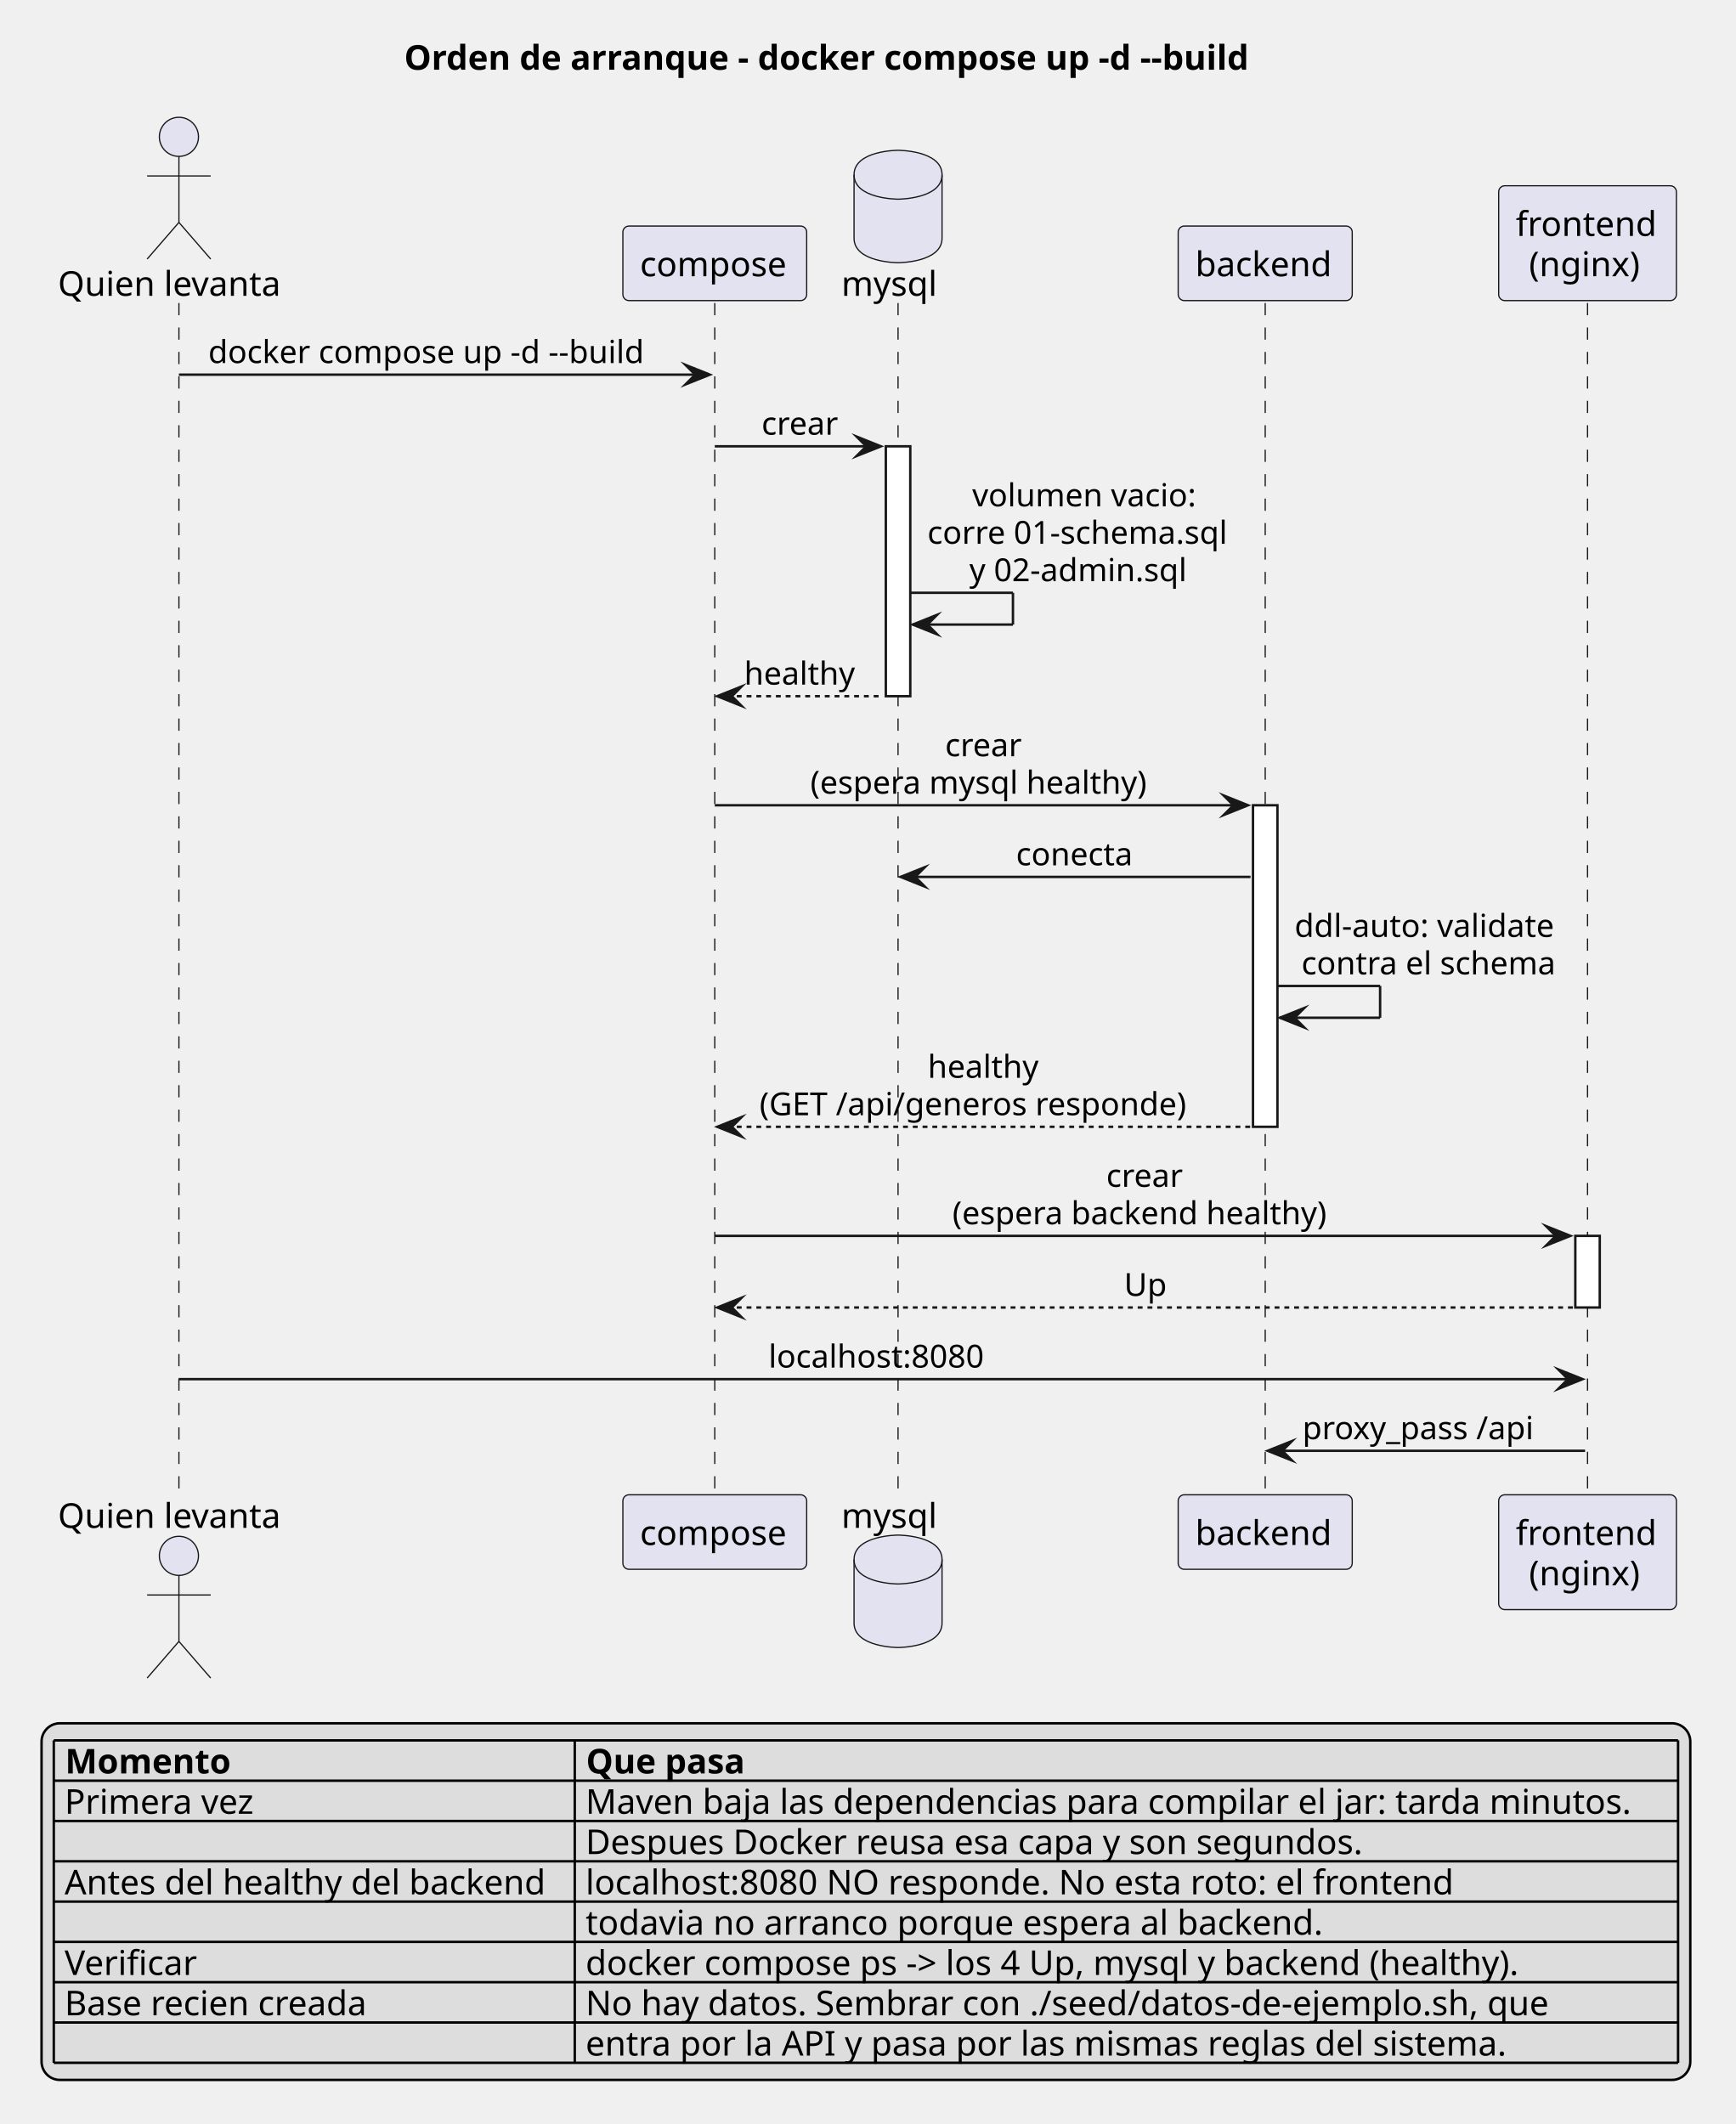
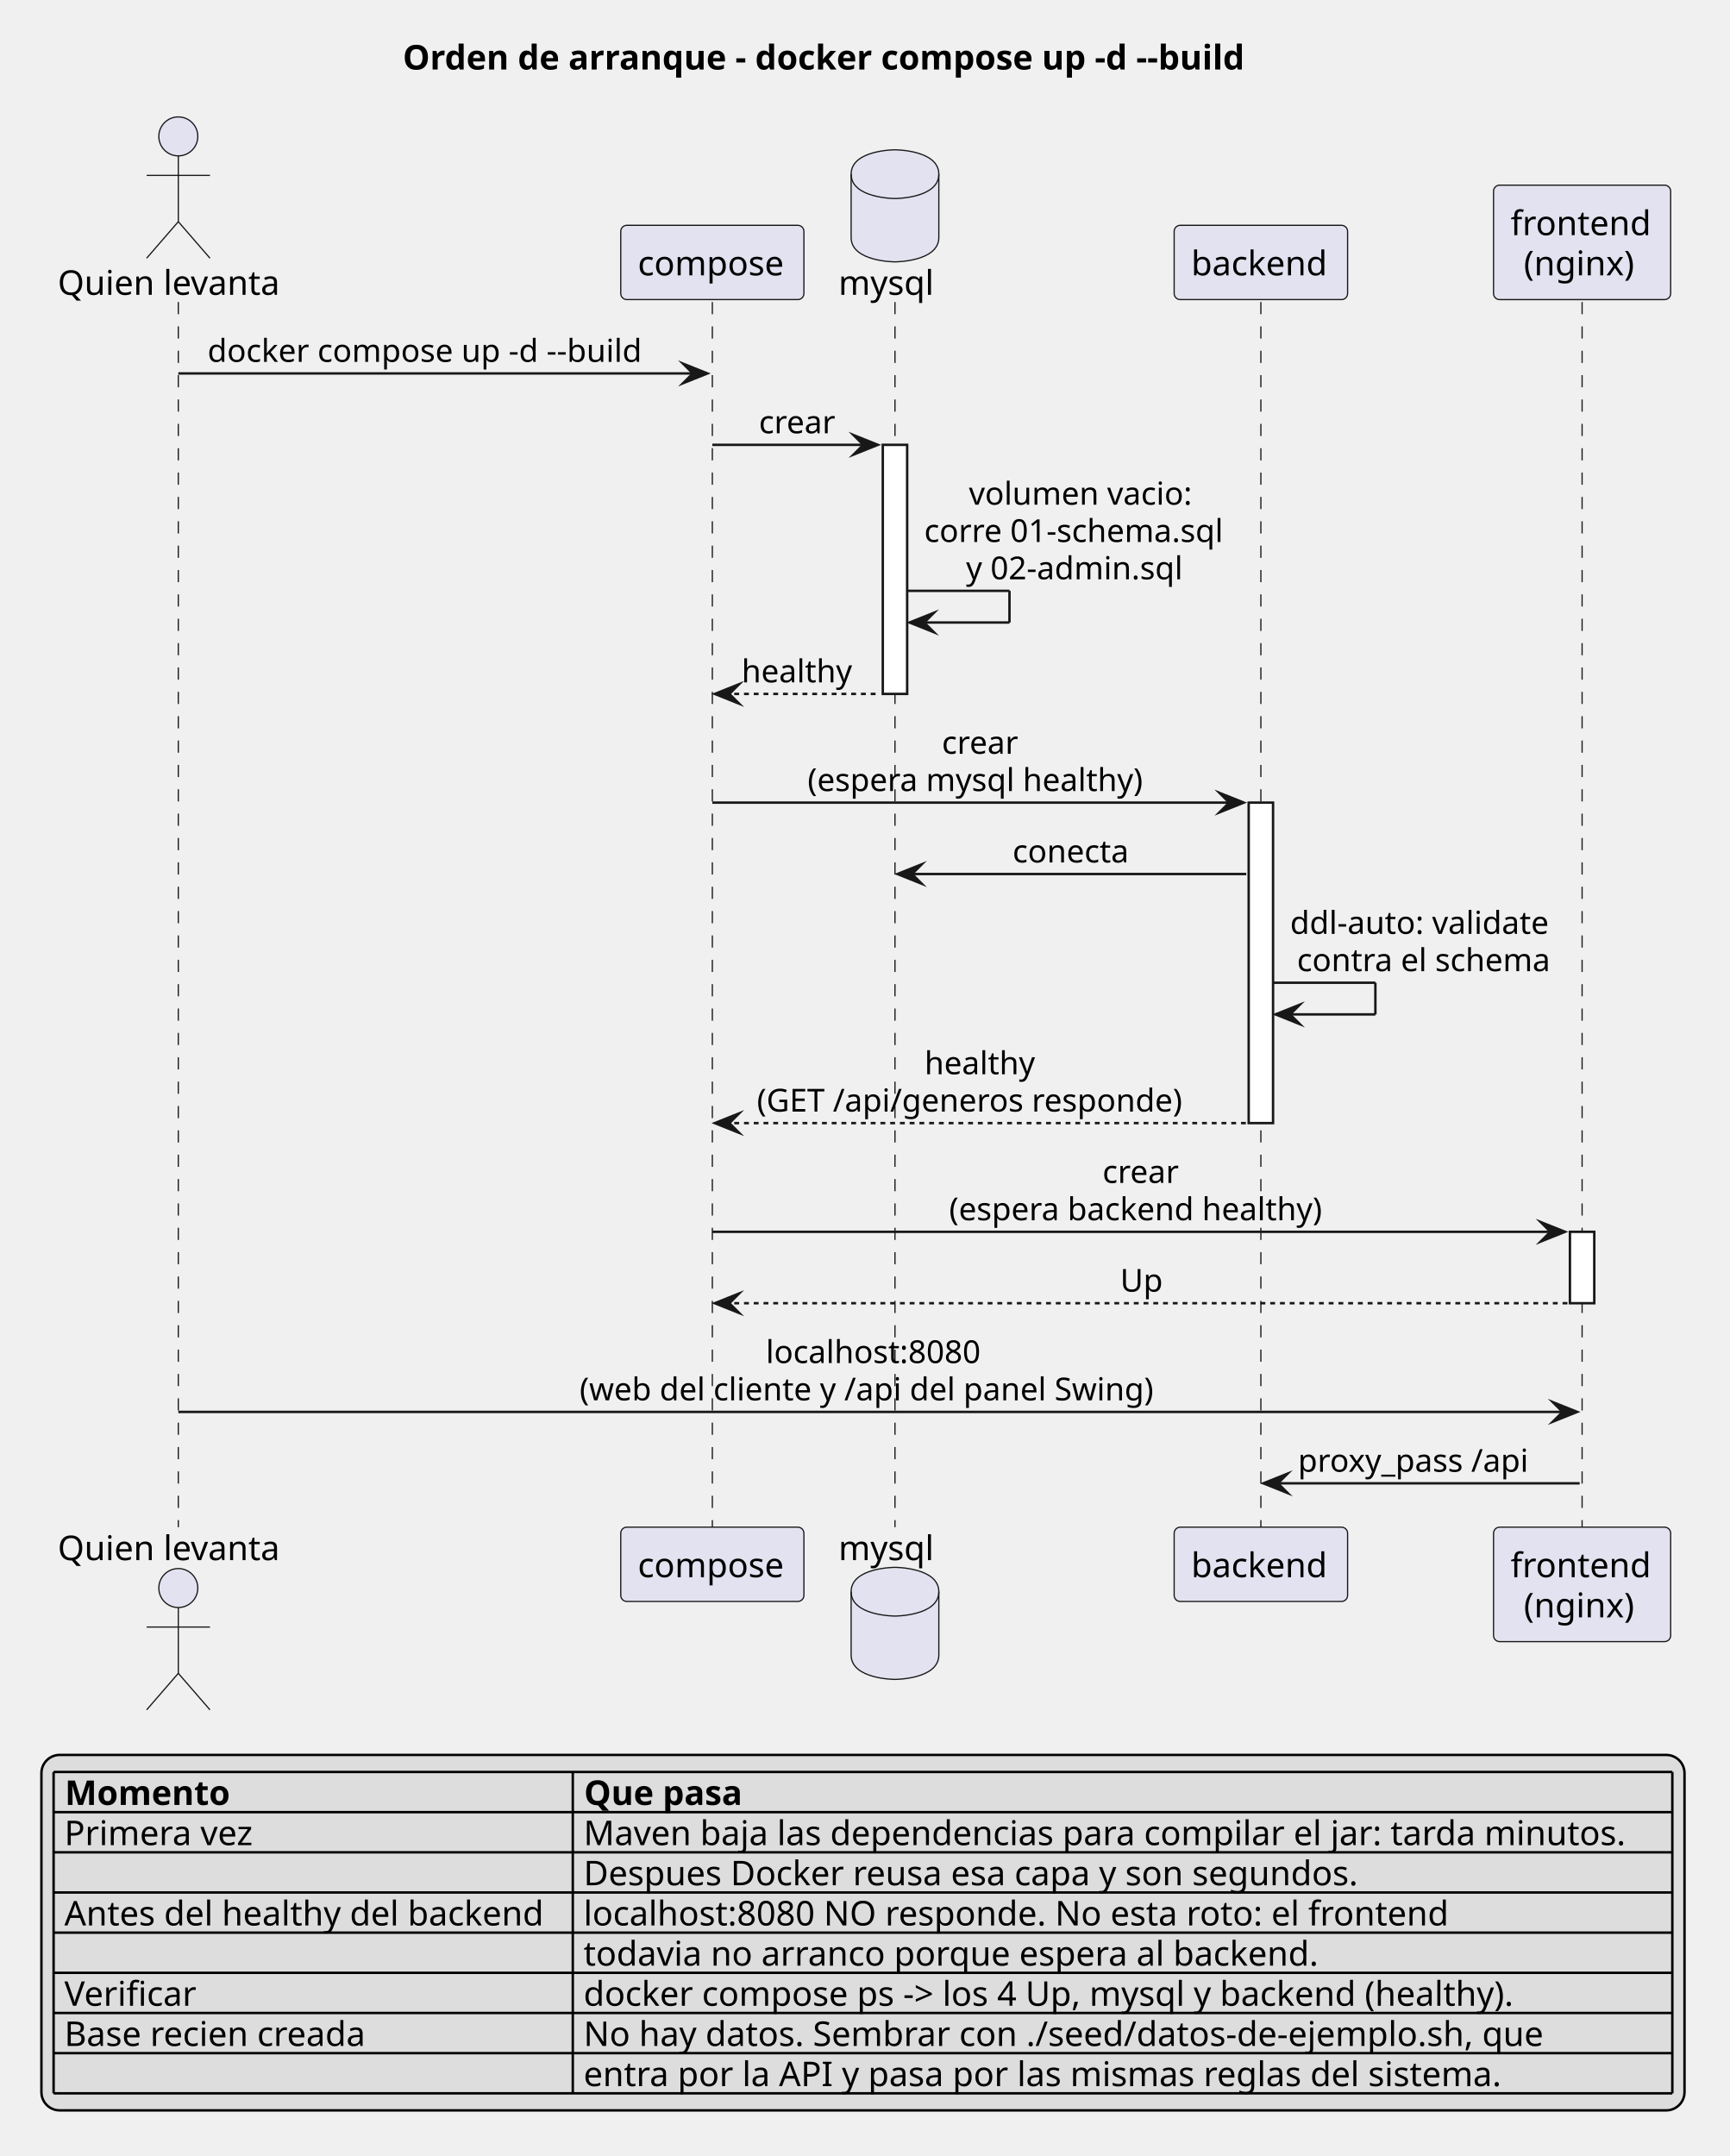
- <svg xmlns="http://www.w3.org/2000/svg" version="1.1" data-diagram-type="SEQUENCE" style="width:710px;height:869px;background:#FFFFFF;" width="710px" height="869px" viewBox="0 0 710 869" zoomAndPan="magnify" preserveAspectRatio="none" contentStyleType="text/css">
+ <svg xmlns="http://www.w3.org/2000/svg" version="1.1" data-diagram-type="SEQUENCE" style="width:710px;height:885px;background:#FFFFFF;" width="710px" height="885px" viewBox="0 0 710 885" zoomAndPan="magnify" preserveAspectRatio="none" contentStyleType="text/css">
  <defs />
  <g font-family="sans-serif" lengthAdjust="spacing">
    <g class="title" data-source-line="1">
      <text x="165.336" y="28.535" fill="#000" font-size="14" textLength="377.781" font-weight="700">Orden de arranque - docker compose up -d --build</text>
    </g>
    <g>
-       <rect x="69.693" y="123.977" width="8" height="487.59" fill="#000" fill-opacity="0" />
-       <line x1="73.193" y1="123.977" x2="73.193" y2="611.566" style="stroke:#181818;stroke-width:0.5;stroke-dasharray:5,5;" />
+       <rect x="69.693" y="123.977" width="8" height="502.9" fill="#000" fill-opacity="0" />
+       <line x1="73.193" y1="123.977" x2="73.193" y2="626.877" style="stroke:#181818;stroke-width:0.5;stroke-dasharray:5,5;" />
    </g>
    <g>
-       <rect x="288.896" y="123.977" width="8" height="487.59" fill="#000" fill-opacity="0" />
-       <line x1="292.396" y1="123.977" x2="292.396" y2="611.566" style="stroke:#181818;stroke-width:0.5;stroke-dasharray:5,5;" />
+       <rect x="288.896" y="123.977" width="8" height="502.9" fill="#000" fill-opacity="0" />
+       <line x1="292.396" y1="123.977" x2="292.396" y2="626.877" style="stroke:#181818;stroke-width:0.5;stroke-dasharray:5,5;" />
    </g>
    <g>
-       <rect x="363.866" y="123.977" width="8" height="487.59" fill="#000" fill-opacity="0" />
-       <line x1="367.366" y1="123.977" x2="367.366" y2="611.566" style="stroke:#181818;stroke-width:0.5;stroke-dasharray:5,5;" />
+       <rect x="363.866" y="123.977" width="8" height="502.9" fill="#000" fill-opacity="0" />
+       <line x1="367.366" y1="123.977" x2="367.366" y2="626.877" style="stroke:#181818;stroke-width:0.5;stroke-dasharray:5,5;" />
    </g>
    <g>
      <rect x="362.366" y="182.598" width="10" height="102.242" fill="#FFF" style="stroke:#181818;stroke-width:1;" />
    </g>
    <g>
-       <rect x="514.06" y="123.977" width="8" height="487.59" fill="#000" fill-opacity="0" />
-       <line x1="517.56" y1="123.977" x2="517.56" y2="611.566" style="stroke:#181818;stroke-width:0.5;stroke-dasharray:5,5;" />
+       <rect x="514.06" y="123.977" width="8" height="502.9" fill="#000" fill-opacity="0" />
+       <line x1="517.56" y1="123.977" x2="517.56" y2="626.877" style="stroke:#181818;stroke-width:0.5;stroke-dasharray:5,5;" />
    </g>
    <g>
      <rect x="512.56" y="329.461" width="10" height="131.553" fill="#FFF" style="stroke:#181818;stroke-width:1;" />
    </g>
    <g>
-       <rect x="645.915" y="123.977" width="8" height="487.59" fill="#000" fill-opacity="0" />
-       <line x1="649.415" y1="123.977" x2="649.415" y2="611.566" style="stroke:#181818;stroke-width:0.5;stroke-dasharray:5,5;" />
+       <rect x="645.915" y="123.977" width="8" height="502.9" fill="#000" fill-opacity="0" />
+       <line x1="649.415" y1="123.977" x2="649.415" y2="626.877" style="stroke:#181818;stroke-width:0.5;stroke-dasharray:5,5;" />
    </g>
    <g>
      <rect x="644.415" y="505.635" width="10" height="29.311" fill="#FFF" style="stroke:#181818;stroke-width:1;" />
    </g>
    <text x="23.688" y="121.023" fill="#000" font-size="14" textLength="93.01">Quien levanta</text>
    <ellipse cx="73.193" cy="55.988" rx="8" ry="8" fill="#E2E2F0" style="stroke:#181818;stroke-width:0.5;" />
    <path d="M73.193,63.988 L73.193,90.988 M60.193,71.988 L86.193,71.988 M73.193,90.988 L60.193,105.988 M73.193,90.988 L86.193,105.988" style="stroke:#181818;stroke-width:0.5;" fill="none" />
    <rect x="254.802" y="92.488" width="75.188" height="30.488" fill="#E2E2F0" style="stroke:#181818;stroke-width:0.5;" rx="2.5" ry="2.5" />
    <text x="261.802" y="113.023" fill="#000" font-size="14" textLength="61.188">compose</text>
    <text x="344.176" y="121.023" fill="#000" font-size="14" textLength="40.38">mysql</text>
    <path d="M349.366,71.488 C349.366,61.488 367.366,61.488 367.366,61.488 C367.366,61.488 385.366,61.488 385.366,71.488 L385.366,97.488 C385.366,107.488 367.366,107.488 367.366,107.488 C367.366,107.488 349.366,107.488 349.366,97.488 L349.366,71.488" style="stroke:#181818;stroke-width:0.5;" fill="#E2E2F0" />
    <path d="M349.366,71.488 C349.366,81.488 367.366,81.488 367.366,81.488 C367.366,81.488 385.366,81.488 385.366,71.488" style="stroke:#181818;stroke-width:0.5;" fill="none" />
    <rect x="481.961" y="92.488" width="71.196" height="30.488" fill="#E2E2F0" style="stroke:#181818;stroke-width:0.5;" rx="2.5" ry="2.5" />
    <text x="488.961" y="113.023" fill="#000" font-size="14" textLength="57.196">backend</text>
    <rect x="613.064" y="76" width="72.7" height="46.977" fill="#E2E2F0" style="stroke:#181818;stroke-width:0.5;" rx="2.5" ry="2.5" />
    <text x="620.064" y="96.535" fill="#000" font-size="14" textLength="58.7">frontend</text>
    <text x="625.492" y="113.023" fill="#000" font-size="14" textLength="47.845">(nginx)</text>
-     <text x="23.688" y="625.102" fill="#000" font-size="14" textLength="93.01">Quien levanta</text>
-     <ellipse cx="73.193" cy="636.555" rx="8" ry="8" fill="#E2E2F0" style="stroke:#181818;stroke-width:0.5;" />
-     <path d="M73.193,644.555 L73.193,671.555 M60.193,652.555 L86.193,652.555 M73.193,671.555 L60.193,686.555 M73.193,671.555 L86.193,686.555" style="stroke:#181818;stroke-width:0.5;" fill="none" />
-     <rect x="254.802" y="611.566" width="75.188" height="30.488" fill="#E2E2F0" style="stroke:#181818;stroke-width:0.5;" rx="2.5" ry="2.5" />
-     <text x="261.802" y="632.102" fill="#000" font-size="14" textLength="61.188">compose</text>
-     <text x="344.176" y="625.102" fill="#000" font-size="14" textLength="40.38">mysql</text>
-     <path d="M349.366,638.055 C349.366,628.055 367.366,628.055 367.366,628.055 C367.366,628.055 385.366,628.055 385.366,638.055 L385.366,664.055 C385.366,674.055 367.366,674.055 367.366,674.055 C367.366,674.055 349.366,674.055 349.366,664.055 L349.366,638.055" style="stroke:#181818;stroke-width:0.5;" fill="#E2E2F0" />
-     <path d="M349.366,638.055 C349.366,648.055 367.366,648.055 367.366,648.055 C367.366,648.055 385.366,648.055 385.366,638.055" style="stroke:#181818;stroke-width:0.5;" fill="none" />
-     <rect x="481.961" y="611.566" width="71.196" height="30.488" fill="#E2E2F0" style="stroke:#181818;stroke-width:0.5;" rx="2.5" ry="2.5" />
-     <text x="488.961" y="632.102" fill="#000" font-size="14" textLength="57.196">backend</text>
-     <rect x="613.064" y="611.566" width="72.7" height="46.977" fill="#E2E2F0" style="stroke:#181818;stroke-width:0.5;" rx="2.5" ry="2.5" />
-     <text x="620.064" y="632.102" fill="#000" font-size="14" textLength="58.7">frontend</text>
-     <text x="625.492" y="648.59" fill="#000" font-size="14" textLength="47.845">(nginx)</text>
+     <text x="23.688" y="640.412" fill="#000" font-size="14" textLength="93.01">Quien levanta</text>
+     <ellipse cx="73.193" cy="651.865" rx="8" ry="8" fill="#E2E2F0" style="stroke:#181818;stroke-width:0.5;" />
+     <path d="M73.193,659.865 L73.193,686.865 M60.193,667.865 L86.193,667.865 M73.193,686.865 L60.193,701.865 M73.193,686.865 L86.193,701.865" style="stroke:#181818;stroke-width:0.5;" fill="none" />
+     <rect x="254.802" y="626.877" width="75.188" height="30.488" fill="#E2E2F0" style="stroke:#181818;stroke-width:0.5;" rx="2.5" ry="2.5" />
+     <text x="261.802" y="647.412" fill="#000" font-size="14" textLength="61.188">compose</text>
+     <text x="344.176" y="640.412" fill="#000" font-size="14" textLength="40.38">mysql</text>
+     <path d="M349.366,653.365 C349.366,643.365 367.366,643.365 367.366,643.365 C367.366,643.365 385.366,643.365 385.366,653.365 L385.366,679.365 C385.366,689.365 367.366,689.365 367.366,689.365 C367.366,689.365 349.366,689.365 349.366,679.365 L349.366,653.365" style="stroke:#181818;stroke-width:0.5;" fill="#E2E2F0" />
+     <path d="M349.366,653.365 C349.366,663.365 367.366,663.365 367.366,663.365 C367.366,663.365 385.366,663.365 385.366,653.365" style="stroke:#181818;stroke-width:0.5;" fill="none" />
+     <rect x="481.961" y="626.877" width="71.196" height="30.488" fill="#E2E2F0" style="stroke:#181818;stroke-width:0.5;" rx="2.5" ry="2.5" />
+     <text x="488.961" y="647.412" fill="#000" font-size="14" textLength="57.196">backend</text>
+     <rect x="613.064" y="626.877" width="72.7" height="46.977" fill="#E2E2F0" style="stroke:#181818;stroke-width:0.5;" rx="2.5" ry="2.5" />
+     <text x="620.064" y="647.412" fill="#000" font-size="14" textLength="58.7">frontend</text>
+     <text x="625.492" y="663.9" fill="#000" font-size="14" textLength="47.845">(nginx)</text>
    <polygon points="280.396,149.287,290.396,153.287,280.396,157.287,284.396,153.287" fill="#181818" style="stroke:#181818;stroke-width:1;stroke-linejoin:miter;stroke-miterlimit:10;" />
    <line x1="73.193" y1="153.287" x2="286.396" y2="153.287" style="stroke:#181818;stroke-width:1;" />
    <text x="85.193" y="148.545" fill="#000" font-size="13" textLength="195.203">docker compose up -d --build</text>
    <polygon points="350.366,178.598,360.366,182.598,350.366,186.598,354.366,182.598" fill="#181818" style="stroke:#181818;stroke-width:1;stroke-linejoin:miter;stroke-miterlimit:10;" />
    <line x1="292.396" y1="182.598" x2="356.366" y2="182.598" style="stroke:#181818;stroke-width:1;" />
    <text x="311.522" y="177.855" fill="#000" font-size="13" textLength="31.719">crear</text>
    <line x1="372.366" y1="242.529" x2="414.366" y2="242.529" style="stroke:#181818;stroke-width:1;" />
    <line x1="414.366" y1="242.529" x2="414.366" y2="255.529" style="stroke:#181818;stroke-width:1;" />
    <line x1="373.366" y1="255.529" x2="414.366" y2="255.529" style="stroke:#181818;stroke-width:1;" />
    <polygon points="383.366,251.529,373.366,255.529,383.366,259.529,379.366,255.529" fill="#181818" style="stroke:#181818;stroke-width:1;stroke-linejoin:miter;stroke-miterlimit:10;" />
    <text x="397.701" y="207.166" fill="#000" font-size="13" textLength="94.523">volumen vacio:</text>
    <text x="379.366" y="222.477" fill="#000" font-size="13" textLength="131.193">corre 01-schema.sql</text>
    <text x="396.527" y="237.787" fill="#000" font-size="13" textLength="96.872">y 02-admin.sql</text>
    <polygon points="303.396,280.84,293.396,284.84,303.396,288.84,299.396,284.84" fill="#181818" style="stroke:#181818;stroke-width:1;stroke-linejoin:miter;stroke-miterlimit:10;" />
    <line x1="297.396" y1="284.84" x2="361.366" y2="284.84" style="stroke:#181818;stroke-width:1;stroke-dasharray:2,2;" />
    <text x="304.396" y="280.098" fill="#000" font-size="13" textLength="45.97">healthy</text>
    <polygon points="500.56,325.461,510.56,329.461,500.56,333.461,504.56,329.461" fill="#181818" style="stroke:#181818;stroke-width:1;stroke-linejoin:miter;stroke-miterlimit:10;" />
    <line x1="292.396" y1="329.461" x2="506.56" y2="329.461" style="stroke:#181818;stroke-width:1;" />
    <text x="386.618" y="309.408" fill="#000" font-size="13" textLength="31.719">crear</text>
    <text x="331.508" y="324.719" fill="#000" font-size="13" textLength="141.94">(espera mysql healthy)</text>
    <polygon points="378.366,354.771,368.366,358.771,378.366,362.771,374.366,358.771" fill="#181818" style="stroke:#181818;stroke-width:1;stroke-linejoin:miter;stroke-miterlimit:10;" />
    <line x1="372.366" y1="358.771" x2="511.56" y2="358.771" style="stroke:#181818;stroke-width:1;" />
    <text x="415.635" y="354.029" fill="#000" font-size="13" textLength="48.655">conecta</text>
    <line x1="522.56" y1="403.393" x2="564.56" y2="403.393" style="stroke:#181818;stroke-width:1;" />
    <line x1="564.56" y1="403.393" x2="564.56" y2="416.393" style="stroke:#181818;stroke-width:1;" />
    <line x1="523.56" y1="416.393" x2="564.56" y2="416.393" style="stroke:#181818;stroke-width:1;" />
    <polygon points="533.56,412.393,523.56,416.393,533.56,420.393,529.56,416.393" fill="#181818" style="stroke:#181818;stroke-width:1;stroke-linejoin:miter;stroke-miterlimit:10;" />
    <text x="529.56" y="383.34" fill="#000" font-size="13" textLength="112.855">ddl-auto: validate</text>
    <text x="532.381" y="398.65" fill="#000" font-size="13" textLength="107.212">contra el schema</text>
    <polygon points="303.396,457.014,293.396,461.014,303.396,465.014,299.396,461.014" fill="#181818" style="stroke:#181818;stroke-width:1;stroke-linejoin:miter;stroke-miterlimit:10;" />
    <line x1="297.396" y1="461.014" x2="511.56" y2="461.014" style="stroke:#181818;stroke-width:1;stroke-dasharray:2,2;" />
    <text x="379.493" y="440.961" fill="#000" font-size="13" textLength="45.97">healthy</text>
    <text x="310.71" y="456.271" fill="#000" font-size="13" textLength="183.536">(GET /api/generos responde)</text>
    <polygon points="632.415,501.635,642.415,505.635,632.415,509.635,636.415,505.635" fill="#181818" style="stroke:#181818;stroke-width:1;stroke-linejoin:miter;stroke-miterlimit:10;" />
    <line x1="292.396" y1="505.635" x2="638.415" y2="505.635" style="stroke:#181818;stroke-width:1;" />
    <text x="452.546" y="485.582" fill="#000" font-size="13" textLength="31.719">crear</text>
    <text x="389.628" y="500.893" fill="#000" font-size="13" textLength="157.555">(espera backend healthy)</text>
    <polygon points="303.396,530.945,293.396,534.945,303.396,538.945,299.396,534.945" fill="#181818" style="stroke:#181818;stroke-width:1;stroke-linejoin:miter;stroke-miterlimit:10;" />
    <line x1="297.396" y1="534.945" x2="643.415" y2="534.945" style="stroke:#181818;stroke-width:1;stroke-dasharray:2,2;" />
    <text x="459.811" y="530.203" fill="#000" font-size="13" textLength="17.189">Up</text>
-     <polygon points="637.415,560.256,647.415,564.256,637.415,568.256,641.415,564.256" fill="#181818" style="stroke:#181818;stroke-width:1;stroke-linejoin:miter;stroke-miterlimit:10;" />
-     <line x1="73.193" y1="564.256" x2="643.415" y2="564.256" style="stroke:#181818;stroke-width:1;" />
+     <polygon points="637.415,575.566,647.415,579.566,637.415,583.566,641.415,579.566" fill="#181818" style="stroke:#181818;stroke-width:1;stroke-linejoin:miter;stroke-miterlimit:10;" />
+     <line x1="73.193" y1="579.566" x2="643.415" y2="579.566" style="stroke:#181818;stroke-width:1;" />
    <text x="314.366" y="559.514" fill="#000" font-size="13" textLength="93.875">localhost:8080</text>
-     <polygon points="528.56,589.566,518.56,593.566,528.56,597.566,524.56,593.566" fill="#181818" style="stroke:#181818;stroke-width:1;stroke-linejoin:miter;stroke-miterlimit:10;" />
-     <line x1="522.56" y1="593.566" x2="648.415" y2="593.566" style="stroke:#181818;stroke-width:1;" />
-     <text x="532.779" y="588.824" fill="#000" font-size="13" textLength="101.417">proxy_pass /api</text>
+     <text x="237.928" y="574.824" fill="#000" font-size="13" textLength="246.752">(web del cliente y /api del panel Swing)</text>
+     <polygon points="528.56,604.877,518.56,608.877,528.56,612.877,524.56,608.877" fill="#181818" style="stroke:#181818;stroke-width:1;stroke-linejoin:miter;stroke-miterlimit:10;" />
+     <line x1="522.56" y1="608.877" x2="648.415" y2="608.877" style="stroke:#181818;stroke-width:1;" />
+     <text x="532.779" y="604.135" fill="#000" font-size="13" textLength="101.417">proxy_pass /api</text>
    <g class="legend" data-source-line="35">
-       <rect x="17" y="705.055" width="674.453" height="145.906" fill="#DDD" style="stroke:#000;stroke-width:1;" rx="7.5" ry="7.5" />
-       <text x="26.614" y="725.59" fill="#000" font-size="14" textLength="67.238" font-weight="700">Momento</text>
-       <text x="239.731" y="725.59" fill="#000" font-size="14" textLength="67.197" font-weight="700">Que pasa</text>
-       <text x="26.43" y="742.078" fill="#000" font-size="14" textLength="79.345">Primera vez</text>
-       <text x="239.547" y="742.078" fill="#000" font-size="14" textLength="442.477">Maven baja las dependencias para compilar el jar: tarda minutos.</text>
-       <text x="22" y="758.566" fill="#000" font-size="14" textLength="8.859">  </text>
-       <text x="239.547" y="758.566" fill="#000" font-size="14" textLength="329.793">Despues Docker reusa esa capa y son segundos.</text>
-       <text x="26.43" y="775.055" fill="#000" font-size="14" textLength="204.258">Antes del healthy del backend</text>
-       <text x="239.547" y="775.055" fill="#000" font-size="14" textLength="371.116">localhost:8080 NO responde. No esta roto: el frontend</text>
-       <text x="22" y="791.543" fill="#000" font-size="14" textLength="8.859">  </text>
-       <text x="239.547" y="791.543" fill="#000" font-size="14" textLength="311.5">todavia no arranco porque espera al backend.</text>
-       <text x="26.43" y="808.031" fill="#000" font-size="14" textLength="56.554">Verificar</text>
-       <text x="239.547" y="808.031" fill="#000" font-size="14" textLength="406.465">docker compose ps -&gt; los 4 Up, mysql y backend (healthy).</text>
-       <text x="26.43" y="824.52" fill="#000" font-size="14" textLength="125.788">Base recien creada</text>
-       <text x="239.547" y="824.52" fill="#000" font-size="14" textLength="417.43">No hay datos. Sembrar con ./seed/datos-de-ejemplo.sh, que</text>
-       <text x="22" y="841.008" fill="#000" font-size="14" textLength="8.859">  </text>
-       <text x="239.547" y="841.008" fill="#000" font-size="14" textLength="391.651">entra por la API y pasa por las mismas reglas del sistema.</text>
-       <line x1="22" y1="712.055" x2="686.453" y2="712.055" style="stroke:#000;stroke-width:1;" />
-       <line x1="22" y1="728.543" x2="686.453" y2="728.543" style="stroke:#000;stroke-width:1;" />
-       <line x1="22" y1="745.031" x2="686.453" y2="745.031" style="stroke:#000;stroke-width:1;" />
-       <line x1="22" y1="761.52" x2="686.453" y2="761.52" style="stroke:#000;stroke-width:1;" />
-       <line x1="22" y1="778.008" x2="686.453" y2="778.008" style="stroke:#000;stroke-width:1;" />
-       <line x1="22" y1="794.496" x2="686.453" y2="794.496" style="stroke:#000;stroke-width:1;" />
-       <line x1="22" y1="810.984" x2="686.453" y2="810.984" style="stroke:#000;stroke-width:1;" />
-       <line x1="22" y1="827.473" x2="686.453" y2="827.473" style="stroke:#000;stroke-width:1;" />
-       <line x1="22" y1="843.961" x2="686.453" y2="843.961" style="stroke:#000;stroke-width:1;" />
-       <line x1="22" y1="712.055" x2="22" y2="843.961" style="stroke:#000;stroke-width:1;" />
-       <line x1="235.117" y1="712.055" x2="235.117" y2="843.961" style="stroke:#000;stroke-width:1;" />
-       <line x1="686.453" y1="712.055" x2="686.453" y2="843.961" style="stroke:#000;stroke-width:1;" />
+       <rect x="17" y="720.365" width="674.453" height="145.906" fill="#DDD" style="stroke:#000;stroke-width:1;" rx="7.5" ry="7.5" />
+       <text x="26.614" y="740.9" fill="#000" font-size="14" textLength="67.238" font-weight="700">Momento</text>
+       <text x="239.731" y="740.9" fill="#000" font-size="14" textLength="67.197" font-weight="700">Que pasa</text>
+       <text x="26.43" y="757.389" fill="#000" font-size="14" textLength="79.345">Primera vez</text>
+       <text x="239.547" y="757.389" fill="#000" font-size="14" textLength="442.477">Maven baja las dependencias para compilar el jar: tarda minutos.</text>
+       <text x="22" y="773.877" fill="#000" font-size="14" textLength="8.859">  </text>
+       <text x="239.547" y="773.877" fill="#000" font-size="14" textLength="329.793">Despues Docker reusa esa capa y son segundos.</text>
+       <text x="26.43" y="790.365" fill="#000" font-size="14" textLength="204.258">Antes del healthy del backend</text>
+       <text x="239.547" y="790.365" fill="#000" font-size="14" textLength="371.116">localhost:8080 NO responde. No esta roto: el frontend</text>
+       <text x="22" y="806.854" fill="#000" font-size="14" textLength="8.859">  </text>
+       <text x="239.547" y="806.854" fill="#000" font-size="14" textLength="311.5">todavia no arranco porque espera al backend.</text>
+       <text x="26.43" y="823.342" fill="#000" font-size="14" textLength="56.554">Verificar</text>
+       <text x="239.547" y="823.342" fill="#000" font-size="14" textLength="406.465">docker compose ps -&gt; los 4 Up, mysql y backend (healthy).</text>
+       <text x="26.43" y="839.83" fill="#000" font-size="14" textLength="125.788">Base recien creada</text>
+       <text x="239.547" y="839.83" fill="#000" font-size="14" textLength="417.43">No hay datos. Sembrar con ./seed/datos-de-ejemplo.sh, que</text>
+       <text x="22" y="856.318" fill="#000" font-size="14" textLength="8.859">  </text>
+       <text x="239.547" y="856.318" fill="#000" font-size="14" textLength="391.651">entra por la API y pasa por las mismas reglas del sistema.</text>
+       <line x1="22" y1="727.365" x2="686.453" y2="727.365" style="stroke:#000;stroke-width:1;" />
+       <line x1="22" y1="743.854" x2="686.453" y2="743.854" style="stroke:#000;stroke-width:1;" />
+       <line x1="22" y1="760.342" x2="686.453" y2="760.342" style="stroke:#000;stroke-width:1;" />
+       <line x1="22" y1="776.83" x2="686.453" y2="776.83" style="stroke:#000;stroke-width:1;" />
+       <line x1="22" y1="793.318" x2="686.453" y2="793.318" style="stroke:#000;stroke-width:1;" />
+       <line x1="22" y1="809.807" x2="686.453" y2="809.807" style="stroke:#000;stroke-width:1;" />
+       <line x1="22" y1="826.295" x2="686.453" y2="826.295" style="stroke:#000;stroke-width:1;" />
+       <line x1="22" y1="842.783" x2="686.453" y2="842.783" style="stroke:#000;stroke-width:1;" />
+       <line x1="22" y1="859.271" x2="686.453" y2="859.271" style="stroke:#000;stroke-width:1;" />
+       <line x1="22" y1="727.365" x2="22" y2="859.271" style="stroke:#000;stroke-width:1;" />
+       <line x1="235.117" y1="727.365" x2="235.117" y2="859.271" style="stroke:#000;stroke-width:1;" />
+       <line x1="686.453" y1="727.365" x2="686.453" y2="859.271" style="stroke:#000;stroke-width:1;" />
    </g>
  </g>
</svg>
